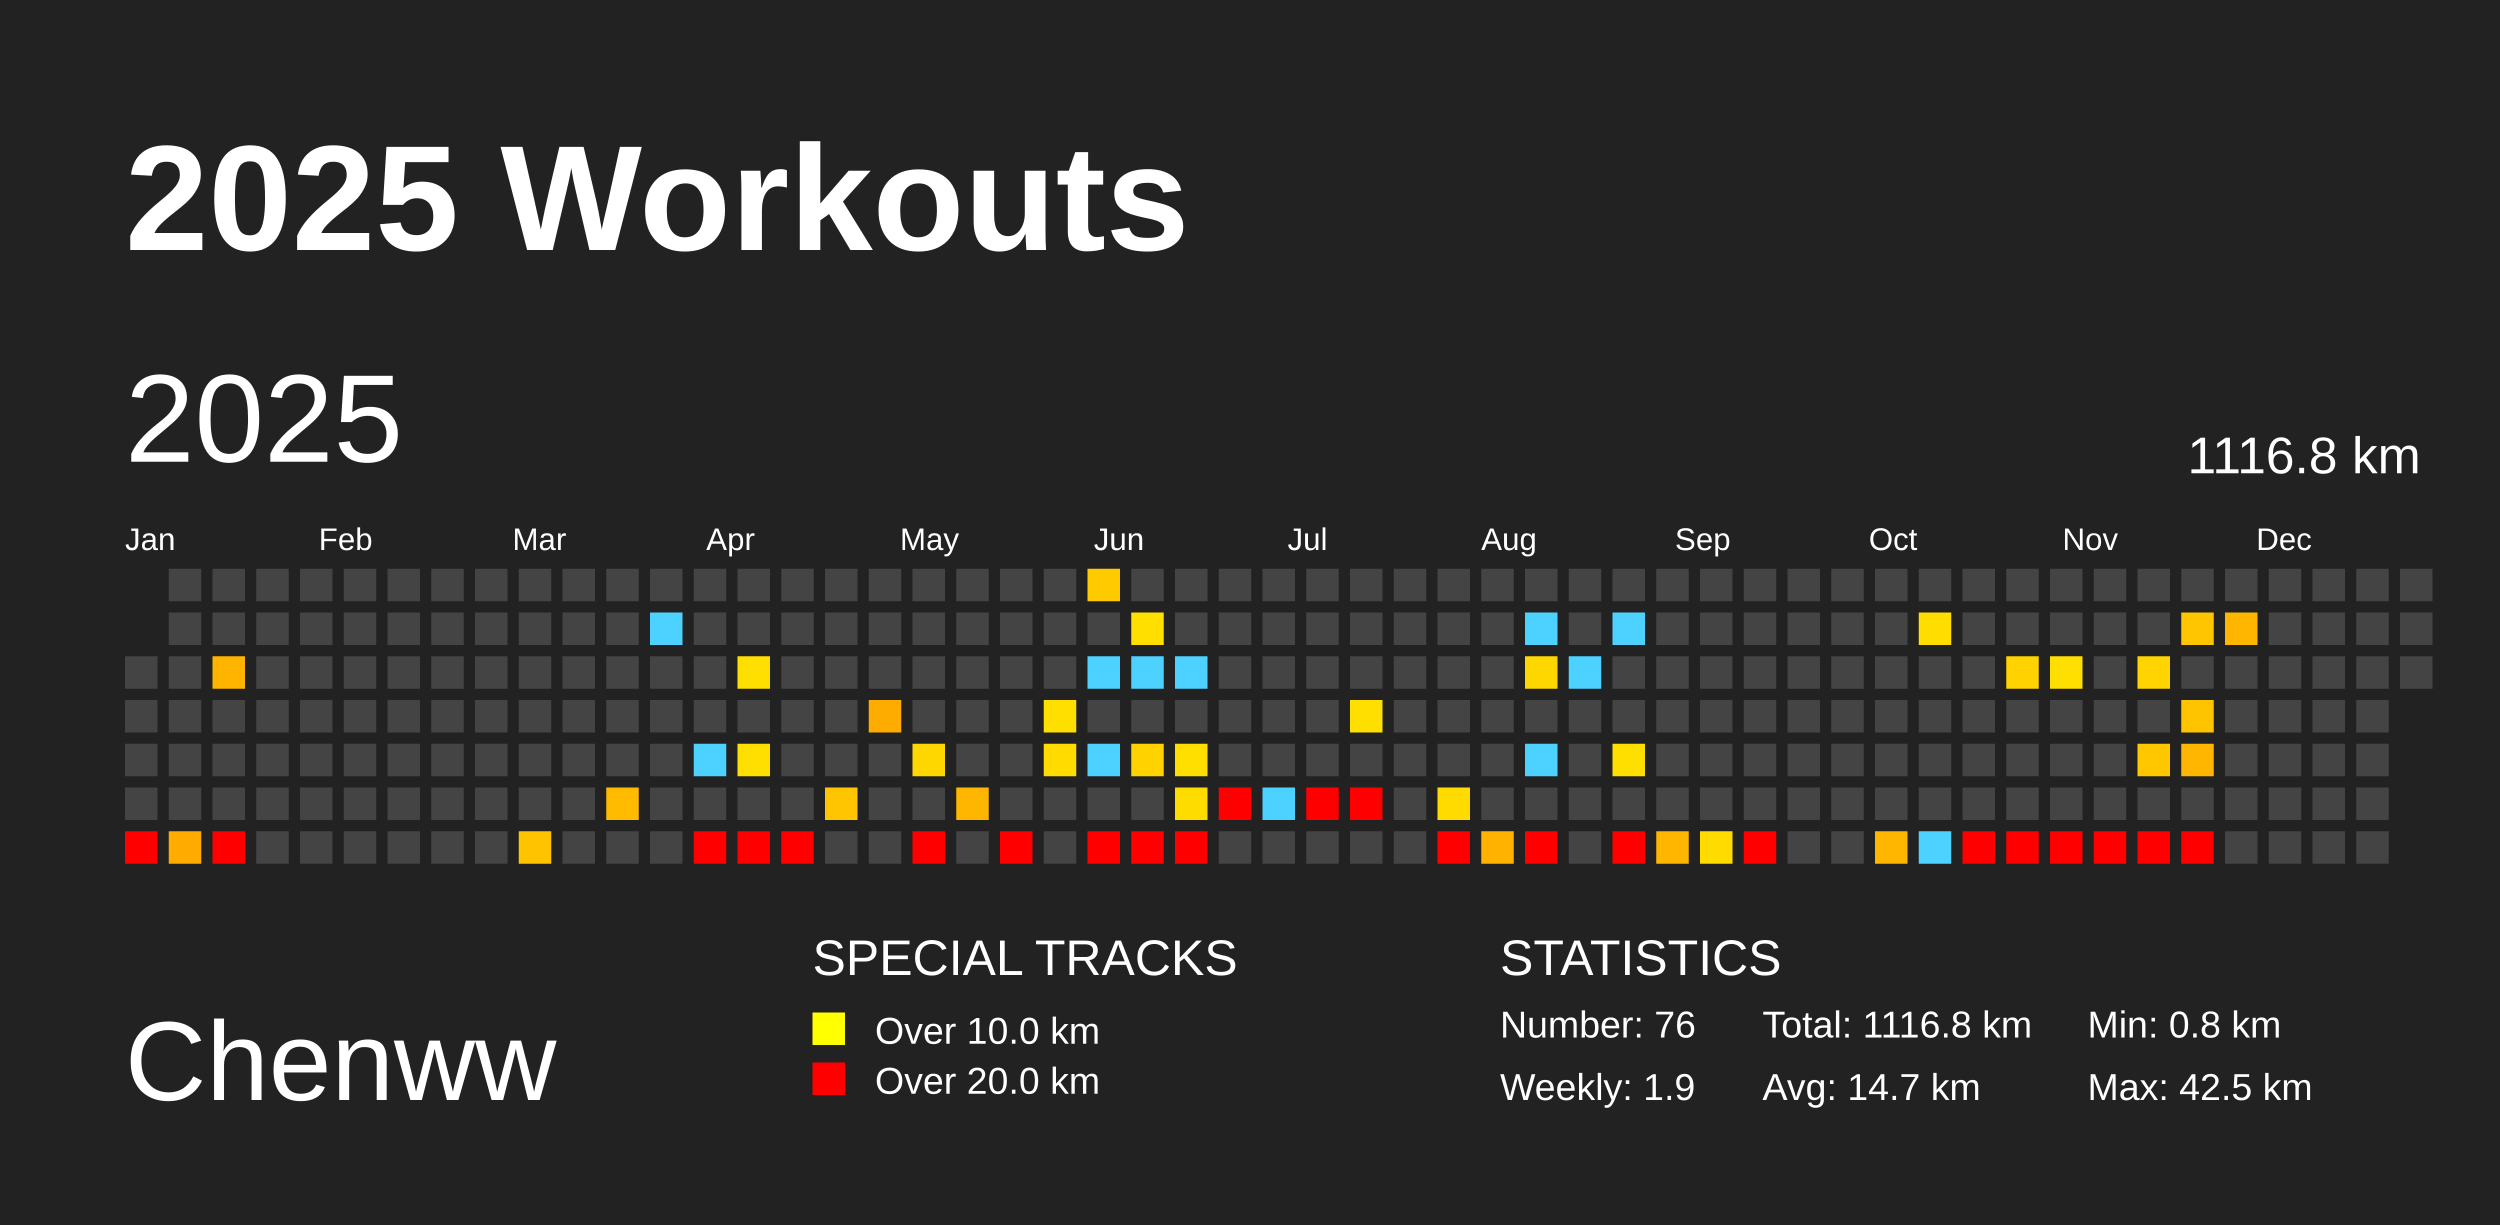
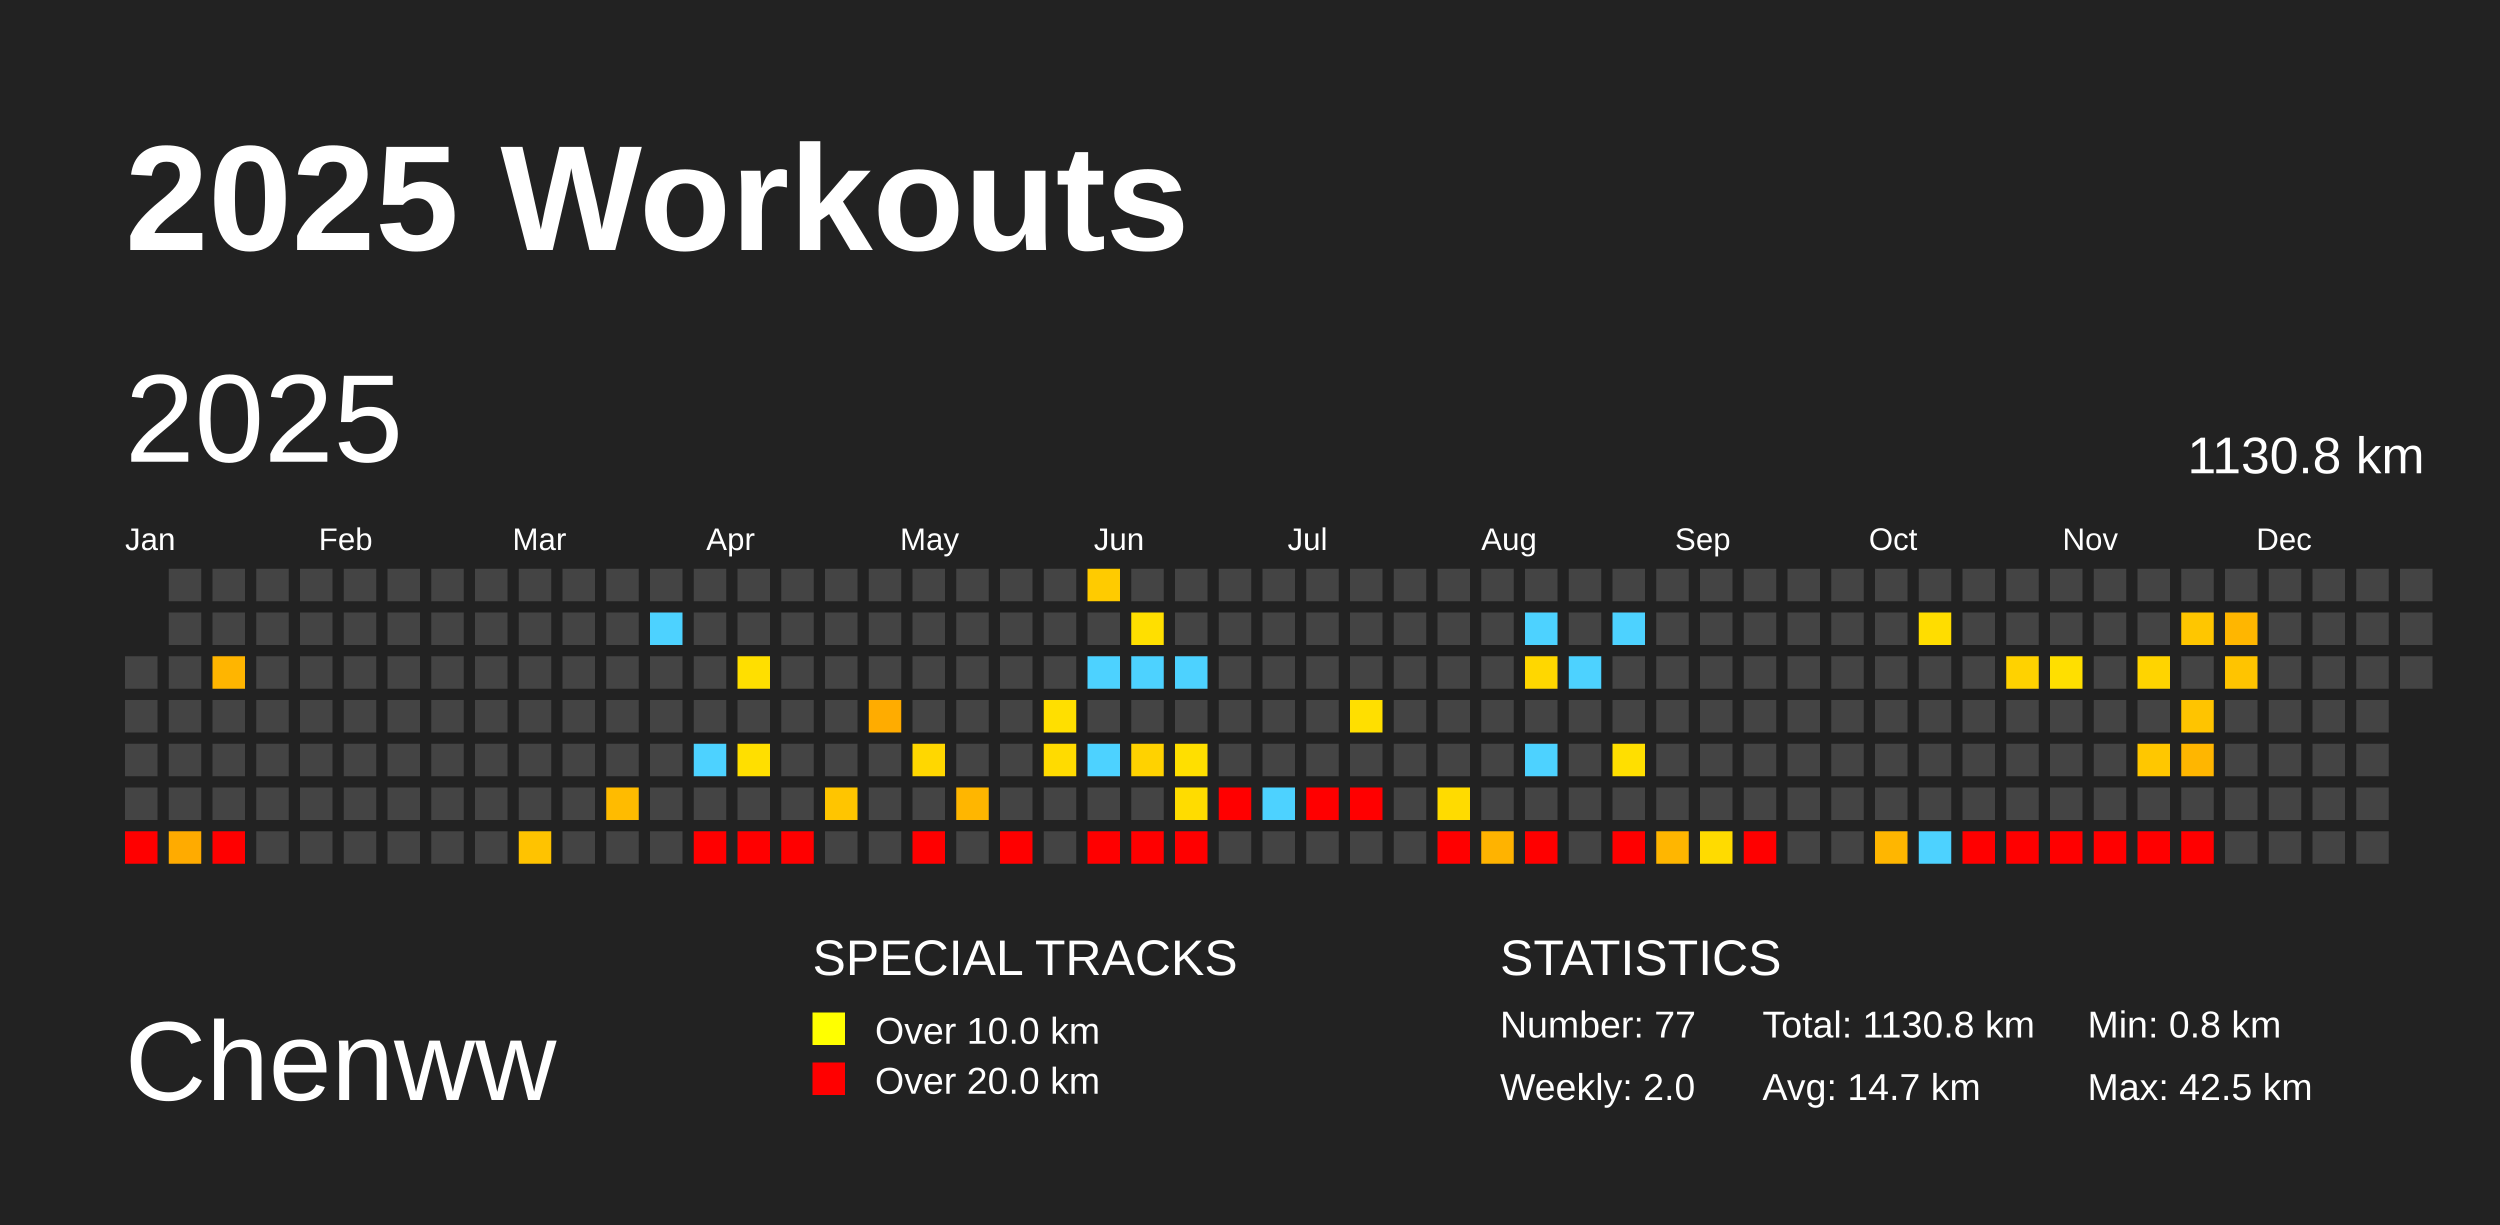
<svg xmlns="http://www.w3.org/2000/svg" baseProfile="full" height="98mm" version="1.1" viewBox="0,0,200,98" width="200mm">
  <defs />
  <rect fill="#222222" height="98" width="200" x="0" y="0" />
  <text fill="#FFFFFF" style="font-size:12px; font-family:Arial; font-weight:bold;" x="10" y="20">2025 Workouts</text>
  <text fill="#FFFFFF" style="font-size:9px; font-family:Arial" x="10" y="88">Chenww</text>
  <text fill="#FFFFFF" style="font-size:4px; font-family:Arial" x="65" y="78">SPECIAL TRACKS</text>
  <rect fill="yellow" height="2.6" width="2.6" x="65" y="81" />
  <text fill="#FFFFFF" style="font-size:3px; font-family:Arial" x="70" y="83.5">Over 10.0 km</text>
  <rect fill="red" height="2.6" width="2.6" x="65" y="85" />
  <text fill="#FFFFFF" style="font-size:3px; font-family:Arial" x="70" y="87.5">Over 20.0 km</text>
  <text fill="#FFFFFF" style="font-size:4px; font-family:Arial" x="120" y="78">STATISTICS</text>
-   <text fill="#FFFFFF" style="font-size:3px; font-family:Arial" x="120" y="83">Number: 76</text>
-   <text fill="#FFFFFF" style="font-size:3px; font-family:Arial" x="120" y="88">Weekly: 1.9</text>
-   <text fill="#FFFFFF" style="font-size:3px; font-family:Arial" x="141" y="83">Total: 1116.8 km</text>
+   <text fill="#FFFFFF" style="font-size:3px; font-family:Arial" x="120" y="83">Number: 77</text>
+   <text fill="#FFFFFF" style="font-size:3px; font-family:Arial" x="120" y="88">Weekly: 2.0</text>
+   <text fill="#FFFFFF" style="font-size:3px; font-family:Arial" x="141" y="83">Total: 1130.8 km</text>
  <text fill="#FFFFFF" style="font-size:3px; font-family:Arial" x="141" y="88">Avg: 14.7 km</text>
  <text fill="#FFFFFF" style="font-size:3px; font-family:Arial" x="167" y="83">Min: 0.8 km</text>
  <text fill="#FFFFFF" style="font-size:3px; font-family:Arial" x="167" y="88">Max: 42.5 km</text>
  <text dominant-baseline="hanging" fill="#FFFFFF" style="font-size:10.0px; font-family:Arial;" x="10" y="30">2025</text>
-   <text dominant-baseline="hanging" fill="#FFFFFF" style="font-size:4.125px; font-family:Arial;" x="175" y="35">1116.8 km</text>
+   <text dominant-baseline="hanging" fill="#FFFFFF" style="font-size:4.125px; font-family:Arial;" x="175" y="35">1130.8 km</text>
  <text fill="#FFFFFF" style="font-size:2.5px; font-family:Arial" x="10.0" y="44">Jan</text>
  <text fill="#FFFFFF" style="font-size:2.5px; font-family:Arial" x="25.5" y="44">Feb</text>
  <text fill="#FFFFFF" style="font-size:2.5px; font-family:Arial" x="41.0" y="44">Mar</text>
  <text fill="#FFFFFF" style="font-size:2.5px; font-family:Arial" x="56.5" y="44">Apr</text>
  <text fill="#FFFFFF" style="font-size:2.5px; font-family:Arial" x="72.0" y="44">May</text>
  <text fill="#FFFFFF" style="font-size:2.5px; font-family:Arial" x="87.5" y="44">Jun</text>
  <text fill="#FFFFFF" style="font-size:2.5px; font-family:Arial" x="103.0" y="44">Jul</text>
  <text fill="#FFFFFF" style="font-size:2.5px; font-family:Arial" x="118.5" y="44">Aug</text>
  <text fill="#FFFFFF" style="font-size:2.5px; font-family:Arial" x="134.0" y="44">Sep</text>
  <text fill="#FFFFFF" style="font-size:2.5px; font-family:Arial" x="149.5" y="44">Oct</text>
  <text fill="#FFFFFF" style="font-size:2.5px; font-family:Arial" x="165.0" y="44">Nov</text>
  <text fill="#FFFFFF" style="font-size:2.5px; font-family:Arial" x="180.5" y="44">Dec</text>
  <rect fill="#444444" height="2.6" width="2.6" x="10.0" y="52.5" />
  <rect fill="#444444" height="2.6" width="2.6" x="10.0" y="56.0" />
  <rect fill="#444444" height="2.6" width="2.6" x="10.0" y="59.5" />
  <rect fill="#444444" height="2.6" width="2.6" x="10.0" y="63.0" />
  <rect fill="red" height="2.6" width="2.6" x="10.0" y="66.5" />
  <rect fill="#444444" height="2.6" width="2.6" x="13.5" y="45.5" />
  <rect fill="#444444" height="2.6" width="2.6" x="13.5" y="49.0" />
  <rect fill="#444444" height="2.6" width="2.6" x="13.5" y="52.5" />
  <rect fill="#444444" height="2.6" width="2.6" x="13.5" y="56.0" />
  <rect fill="#444444" height="2.6" width="2.6" x="13.5" y="59.5" />
  <rect fill="#444444" height="2.6" width="2.6" x="13.5" y="63.0" />
  <rect fill="#ffab00" height="2.6" width="2.6" x="13.5" y="66.5" />
  <rect fill="#444444" height="2.6" width="2.6" x="17.0" y="45.5" />
  <rect fill="#444444" height="2.6" width="2.6" x="17.0" y="49.0" />
  <rect fill="#ffb500" height="2.6" width="2.6" x="17.0" y="52.5" />
  <rect fill="#444444" height="2.6" width="2.6" x="17.0" y="56.0" />
  <rect fill="#444444" height="2.6" width="2.6" x="17.0" y="59.5" />
  <rect fill="#444444" height="2.6" width="2.6" x="17.0" y="63.0" />
  <rect fill="red" height="2.6" width="2.6" x="17.0" y="66.5" />
  <rect fill="#444444" height="2.6" width="2.6" x="20.5" y="45.5" />
  <rect fill="#444444" height="2.6" width="2.6" x="20.5" y="49.0" />
  <rect fill="#444444" height="2.6" width="2.6" x="20.5" y="52.5" />
  <rect fill="#444444" height="2.6" width="2.6" x="20.5" y="56.0" />
  <rect fill="#444444" height="2.6" width="2.6" x="20.5" y="59.5" />
  <rect fill="#444444" height="2.6" width="2.6" x="20.5" y="63.0" />
  <rect fill="#444444" height="2.6" width="2.6" x="20.5" y="66.5" />
  <rect fill="#444444" height="2.6" width="2.6" x="24.0" y="45.5" />
  <rect fill="#444444" height="2.6" width="2.6" x="24.0" y="49.0" />
  <rect fill="#444444" height="2.6" width="2.6" x="24.0" y="52.5" />
  <rect fill="#444444" height="2.6" width="2.6" x="24.0" y="56.0" />
  <rect fill="#444444" height="2.6" width="2.6" x="24.0" y="59.5" />
  <rect fill="#444444" height="2.6" width="2.6" x="24.0" y="63.0" />
  <rect fill="#444444" height="2.6" width="2.6" x="24.0" y="66.5" />
  <rect fill="#444444" height="2.6" width="2.6" x="27.5" y="45.5" />
  <rect fill="#444444" height="2.6" width="2.6" x="27.5" y="49.0" />
  <rect fill="#444444" height="2.6" width="2.6" x="27.5" y="52.5" />
  <rect fill="#444444" height="2.6" width="2.6" x="27.5" y="56.0" />
  <rect fill="#444444" height="2.6" width="2.6" x="27.5" y="59.5" />
  <rect fill="#444444" height="2.6" width="2.6" x="27.5" y="63.0" />
  <rect fill="#444444" height="2.6" width="2.6" x="27.5" y="66.5" />
  <rect fill="#444444" height="2.6" width="2.6" x="31.0" y="45.5" />
  <rect fill="#444444" height="2.6" width="2.6" x="31.0" y="49.0" />
  <rect fill="#444444" height="2.6" width="2.6" x="31.0" y="52.5" />
  <rect fill="#444444" height="2.6" width="2.6" x="31.0" y="56.0" />
  <rect fill="#444444" height="2.6" width="2.6" x="31.0" y="59.5" />
  <rect fill="#444444" height="2.6" width="2.6" x="31.0" y="63.0" />
  <rect fill="#444444" height="2.6" width="2.6" x="31.0" y="66.5" />
  <rect fill="#444444" height="2.6" width="2.6" x="34.5" y="45.5" />
  <rect fill="#444444" height="2.6" width="2.6" x="34.5" y="49.0" />
  <rect fill="#444444" height="2.6" width="2.6" x="34.5" y="52.5" />
  <rect fill="#444444" height="2.6" width="2.6" x="34.5" y="56.0" />
  <rect fill="#444444" height="2.6" width="2.6" x="34.5" y="59.5" />
  <rect fill="#444444" height="2.6" width="2.6" x="34.5" y="63.0" />
  <rect fill="#444444" height="2.6" width="2.6" x="34.5" y="66.5" />
  <rect fill="#444444" height="2.6" width="2.6" x="38.0" y="45.5" />
  <rect fill="#444444" height="2.6" width="2.6" x="38.0" y="49.0" />
  <rect fill="#444444" height="2.6" width="2.6" x="38.0" y="52.5" />
  <rect fill="#444444" height="2.6" width="2.6" x="38.0" y="56.0" />
  <rect fill="#444444" height="2.6" width="2.6" x="38.0" y="59.5" />
  <rect fill="#444444" height="2.6" width="2.6" x="38.0" y="63.0" />
  <rect fill="#444444" height="2.6" width="2.6" x="38.0" y="66.5" />
  <rect fill="#444444" height="2.6" width="2.6" x="41.5" y="45.5" />
  <rect fill="#444444" height="2.6" width="2.6" x="41.5" y="49.0" />
  <rect fill="#444444" height="2.6" width="2.6" x="41.5" y="52.5" />
  <rect fill="#444444" height="2.6" width="2.6" x="41.5" y="56.0" />
  <rect fill="#444444" height="2.6" width="2.6" x="41.5" y="59.5" />
  <rect fill="#444444" height="2.6" width="2.6" x="41.5" y="63.0" />
  <rect fill="#ffc300" height="2.6" width="2.6" x="41.5" y="66.5" />
  <rect fill="#444444" height="2.6" width="2.6" x="45.0" y="45.5" />
  <rect fill="#444444" height="2.6" width="2.6" x="45.0" y="49.0" />
  <rect fill="#444444" height="2.6" width="2.6" x="45.0" y="52.5" />
  <rect fill="#444444" height="2.6" width="2.6" x="45.0" y="56.0" />
  <rect fill="#444444" height="2.6" width="2.6" x="45.0" y="59.5" />
  <rect fill="#444444" height="2.6" width="2.6" x="45.0" y="63.0" />
  <rect fill="#444444" height="2.6" width="2.6" x="45.0" y="66.5" />
  <rect fill="#444444" height="2.6" width="2.6" x="48.5" y="45.5" />
  <rect fill="#444444" height="2.6" width="2.6" x="48.5" y="49.0" />
  <rect fill="#444444" height="2.6" width="2.6" x="48.5" y="52.5" />
  <rect fill="#444444" height="2.6" width="2.6" x="48.5" y="56.0" />
  <rect fill="#444444" height="2.6" width="2.6" x="48.5" y="59.5" />
  <rect fill="#ffbb00" height="2.6" width="2.6" x="48.5" y="63.0" />
  <rect fill="#444444" height="2.6" width="2.6" x="48.5" y="66.5" />
  <rect fill="#444444" height="2.6" width="2.6" x="52.0" y="45.5" />
  <rect fill="#4dd2ff" height="2.6" width="2.6" x="52.0" y="49.0" />
  <rect fill="#444444" height="2.6" width="2.6" x="52.0" y="52.5" />
  <rect fill="#444444" height="2.6" width="2.6" x="52.0" y="56.0" />
  <rect fill="#444444" height="2.6" width="2.6" x="52.0" y="59.5" />
  <rect fill="#444444" height="2.6" width="2.6" x="52.0" y="63.0" />
  <rect fill="#444444" height="2.6" width="2.6" x="52.0" y="66.5" />
  <rect fill="#444444" height="2.6" width="2.6" x="55.5" y="45.5" />
  <rect fill="#444444" height="2.6" width="2.6" x="55.5" y="49.0" />
  <rect fill="#444444" height="2.6" width="2.6" x="55.5" y="52.5" />
  <rect fill="#444444" height="2.6" width="2.6" x="55.5" y="56.0" />
  <rect fill="#4dd2ff" height="2.6" width="2.6" x="55.5" y="59.5" />
  <rect fill="#444444" height="2.6" width="2.6" x="55.5" y="63.0" />
  <rect fill="red" height="2.6" width="2.6" x="55.5" y="66.5" />
  <rect fill="#444444" height="2.6" width="2.6" x="59.0" y="45.5" />
  <rect fill="#444444" height="2.6" width="2.6" x="59.0" y="49.0" />
  <rect fill="#ffdf00" height="2.6" width="2.6" x="59.0" y="52.5" />
  <rect fill="#444444" height="2.6" width="2.6" x="59.0" y="56.0" />
  <rect fill="#ffdf00" height="2.6" width="2.6" x="59.0" y="59.5" />
  <rect fill="#444444" height="2.6" width="2.6" x="59.0" y="63.0" />
  <rect fill="red" height="2.6" width="2.6" x="59.0" y="66.5" />
  <rect fill="#444444" height="2.6" width="2.6" x="62.5" y="45.5" />
  <rect fill="#444444" height="2.6" width="2.6" x="62.5" y="49.0" />
  <rect fill="#444444" height="2.6" width="2.6" x="62.5" y="52.5" />
  <rect fill="#444444" height="2.6" width="2.6" x="62.5" y="56.0" />
  <rect fill="#444444" height="2.6" width="2.6" x="62.5" y="59.5" />
  <rect fill="#444444" height="2.6" width="2.6" x="62.5" y="63.0" />
  <rect fill="red" height="2.6" width="2.6" x="62.5" y="66.5" />
  <rect fill="#444444" height="2.6" width="2.6" x="66.0" y="45.5" />
  <rect fill="#444444" height="2.6" width="2.6" x="66.0" y="49.0" />
  <rect fill="#444444" height="2.6" width="2.6" x="66.0" y="52.5" />
  <rect fill="#444444" height="2.6" width="2.6" x="66.0" y="56.0" />
  <rect fill="#444444" height="2.6" width="2.6" x="66.0" y="59.5" />
  <rect fill="#ffc500" height="2.6" width="2.6" x="66.0" y="63.0" />
  <rect fill="#444444" height="2.6" width="2.6" x="66.0" y="66.5" />
  <rect fill="#444444" height="2.6" width="2.6" x="69.5" y="45.5" />
  <rect fill="#444444" height="2.6" width="2.6" x="69.5" y="49.0" />
  <rect fill="#444444" height="2.6" width="2.6" x="69.5" y="52.5" />
  <rect fill="#ffac00" height="2.6" width="2.6" x="69.5" y="56.0" />
  <rect fill="#444444" height="2.6" width="2.6" x="69.5" y="59.5" />
  <rect fill="#444444" height="2.6" width="2.6" x="69.5" y="63.0" />
  <rect fill="#444444" height="2.6" width="2.6" x="69.5" y="66.5" />
  <rect fill="#444444" height="2.6" width="2.6" x="73.0" y="45.5" />
  <rect fill="#444444" height="2.6" width="2.6" x="73.0" y="49.0" />
  <rect fill="#444444" height="2.6" width="2.6" x="73.0" y="52.5" />
  <rect fill="#444444" height="2.6" width="2.6" x="73.0" y="56.0" />
  <rect fill="#ffd700" height="2.6" width="2.6" x="73.0" y="59.5" />
  <rect fill="#444444" height="2.6" width="2.6" x="73.0" y="63.0" />
  <rect fill="red" height="2.6" width="2.6" x="73.0" y="66.5" />
  <rect fill="#444444" height="2.6" width="2.6" x="76.5" y="45.5" />
  <rect fill="#444444" height="2.6" width="2.6" x="76.5" y="49.0" />
  <rect fill="#444444" height="2.6" width="2.6" x="76.5" y="52.5" />
  <rect fill="#444444" height="2.6" width="2.6" x="76.5" y="56.0" />
  <rect fill="#444444" height="2.6" width="2.6" x="76.5" y="59.5" />
  <rect fill="#ffb600" height="2.6" width="2.6" x="76.5" y="63.0" />
  <rect fill="#444444" height="2.6" width="2.6" x="76.5" y="66.5" />
  <rect fill="#444444" height="2.6" width="2.6" x="80.0" y="45.5" />
  <rect fill="#444444" height="2.6" width="2.6" x="80.0" y="49.0" />
  <rect fill="#444444" height="2.6" width="2.6" x="80.0" y="52.5" />
  <rect fill="#444444" height="2.6" width="2.6" x="80.0" y="56.0" />
  <rect fill="#444444" height="2.6" width="2.6" x="80.0" y="59.5" />
  <rect fill="#444444" height="2.6" width="2.6" x="80.0" y="63.0" />
  <rect fill="red" height="2.6" width="2.6" x="80.0" y="66.5" />
  <rect fill="#444444" height="2.6" width="2.6" x="83.5" y="45.5" />
  <rect fill="#444444" height="2.6" width="2.6" x="83.5" y="49.0" />
  <rect fill="#444444" height="2.6" width="2.6" x="83.5" y="52.5" />
  <rect fill="#ffdf00" height="2.6" width="2.6" x="83.5" y="56.0" />
  <rect fill="#ffdb00" height="2.6" width="2.6" x="83.5" y="59.5" />
  <rect fill="#444444" height="2.6" width="2.6" x="83.5" y="63.0" />
  <rect fill="#444444" height="2.6" width="2.6" x="83.5" y="66.5" />
  <rect fill="#ffcb00" height="2.6" width="2.6" x="87.0" y="45.5" />
  <rect fill="#444444" height="2.6" width="2.6" x="87.0" y="49.0" />
  <rect fill="#4dd2ff" height="2.6" width="2.6" x="87.0" y="52.5" />
  <rect fill="#444444" height="2.6" width="2.6" x="87.0" y="56.0" />
  <rect fill="#4dd2ff" height="2.6" width="2.6" x="87.0" y="59.5" />
  <rect fill="#444444" height="2.6" width="2.6" x="87.0" y="63.0" />
  <rect fill="red" height="2.6" width="2.6" x="87.0" y="66.5" />
  <rect fill="#444444" height="2.6" width="2.6" x="90.5" y="45.5" />
  <rect fill="#ffdf00" height="2.6" width="2.6" x="90.5" y="49.0" />
  <rect fill="#4dd2ff" height="2.6" width="2.6" x="90.5" y="52.5" />
  <rect fill="#444444" height="2.6" width="2.6" x="90.5" y="56.0" />
  <rect fill="#ffd200" height="2.6" width="2.6" x="90.5" y="59.5" />
  <rect fill="#444444" height="2.6" width="2.6" x="90.5" y="63.0" />
  <rect fill="red" height="2.6" width="2.6" x="90.5" y="66.5" />
  <rect fill="#444444" height="2.6" width="2.6" x="94.0" y="45.5" />
  <rect fill="#444444" height="2.6" width="2.6" x="94.0" y="49.0" />
  <rect fill="#4dd2ff" height="2.6" width="2.6" x="94.0" y="52.5" />
  <rect fill="#444444" height="2.6" width="2.6" x="94.0" y="56.0" />
  <rect fill="#ffdf00" height="2.6" width="2.6" x="94.0" y="59.5" />
  <rect fill="#ffdc00" height="2.6" width="2.6" x="94.0" y="63.0" />
  <rect fill="red" height="2.6" width="2.6" x="94.0" y="66.5" />
  <rect fill="#444444" height="2.6" width="2.6" x="97.5" y="45.5" />
  <rect fill="#444444" height="2.6" width="2.6" x="97.5" y="49.0" />
  <rect fill="#444444" height="2.6" width="2.6" x="97.5" y="52.5" />
  <rect fill="#444444" height="2.6" width="2.6" x="97.5" y="56.0" />
  <rect fill="#444444" height="2.6" width="2.6" x="97.5" y="59.5" />
  <rect fill="red" height="2.6" width="2.6" x="97.5" y="63.0" />
  <rect fill="#444444" height="2.6" width="2.6" x="97.5" y="66.5" />
  <rect fill="#444444" height="2.6" width="2.6" x="101.0" y="45.5" />
  <rect fill="#444444" height="2.6" width="2.6" x="101.0" y="49.0" />
  <rect fill="#444444" height="2.6" width="2.6" x="101.0" y="52.5" />
  <rect fill="#444444" height="2.6" width="2.6" x="101.0" y="56.0" />
  <rect fill="#444444" height="2.6" width="2.6" x="101.0" y="59.5" />
  <rect fill="#4dd2ff" height="2.6" width="2.6" x="101.0" y="63.0" />
  <rect fill="#444444" height="2.6" width="2.6" x="101.0" y="66.5" />
  <rect fill="#444444" height="2.6" width="2.6" x="104.5" y="45.5" />
  <rect fill="#444444" height="2.6" width="2.6" x="104.5" y="49.0" />
  <rect fill="#444444" height="2.6" width="2.6" x="104.5" y="52.5" />
  <rect fill="#444444" height="2.6" width="2.6" x="104.5" y="56.0" />
  <rect fill="#444444" height="2.6" width="2.6" x="104.5" y="59.5" />
  <rect fill="red" height="2.6" width="2.6" x="104.5" y="63.0" />
  <rect fill="#444444" height="2.6" width="2.6" x="104.5" y="66.5" />
  <rect fill="#444444" height="2.6" width="2.6" x="108.0" y="45.5" />
  <rect fill="#444444" height="2.6" width="2.6" x="108.0" y="49.0" />
  <rect fill="#444444" height="2.6" width="2.6" x="108.0" y="52.5" />
  <rect fill="#ffdf00" height="2.6" width="2.6" x="108.0" y="56.0" />
  <rect fill="#444444" height="2.6" width="2.6" x="108.0" y="59.5" />
  <rect fill="red" height="2.6" width="2.6" x="108.0" y="63.0" />
  <rect fill="#444444" height="2.6" width="2.6" x="108.0" y="66.5" />
  <rect fill="#444444" height="2.6" width="2.6" x="111.5" y="45.5" />
  <rect fill="#444444" height="2.6" width="2.6" x="111.5" y="49.0" />
  <rect fill="#444444" height="2.6" width="2.6" x="111.5" y="52.5" />
  <rect fill="#444444" height="2.6" width="2.6" x="111.5" y="56.0" />
  <rect fill="#444444" height="2.6" width="2.6" x="111.5" y="59.5" />
  <rect fill="#444444" height="2.6" width="2.6" x="111.5" y="63.0" />
  <rect fill="#444444" height="2.6" width="2.6" x="111.5" y="66.5" />
  <rect fill="#444444" height="2.6" width="2.6" x="115.0" y="45.5" />
  <rect fill="#444444" height="2.6" width="2.6" x="115.0" y="49.0" />
  <rect fill="#444444" height="2.6" width="2.6" x="115.0" y="52.5" />
  <rect fill="#444444" height="2.6" width="2.6" x="115.0" y="56.0" />
  <rect fill="#444444" height="2.6" width="2.6" x="115.0" y="59.5" />
  <rect fill="#ffdb00" height="2.6" width="2.6" x="115.0" y="63.0" />
  <rect fill="red" height="2.6" width="2.6" x="115.0" y="66.5" />
  <rect fill="#444444" height="2.6" width="2.6" x="118.5" y="45.5" />
  <rect fill="#444444" height="2.6" width="2.6" x="118.5" y="49.0" />
  <rect fill="#444444" height="2.6" width="2.6" x="118.5" y="52.5" />
  <rect fill="#444444" height="2.6" width="2.6" x="118.5" y="56.0" />
  <rect fill="#444444" height="2.6" width="2.6" x="118.5" y="59.5" />
  <rect fill="#444444" height="2.6" width="2.6" x="118.5" y="63.0" />
  <rect fill="#ffb300" height="2.6" width="2.6" x="118.5" y="66.5" />
  <rect fill="#444444" height="2.6" width="2.6" x="122.0" y="45.5" />
  <rect fill="#4dd2ff" height="2.6" width="2.6" x="122.0" y="49.0" />
  <rect fill="#ffd700" height="2.6" width="2.6" x="122.0" y="52.5" />
  <rect fill="#444444" height="2.6" width="2.6" x="122.0" y="56.0" />
  <rect fill="#4dd2ff" height="2.6" width="2.6" x="122.0" y="59.5" />
  <rect fill="#444444" height="2.6" width="2.6" x="122.0" y="63.0" />
  <rect fill="red" height="2.6" width="2.6" x="122.0" y="66.5" />
  <rect fill="#444444" height="2.6" width="2.6" x="125.5" y="45.5" />
  <rect fill="#444444" height="2.6" width="2.6" x="125.5" y="49.0" />
  <rect fill="#4dd2ff" height="2.6" width="2.6" x="125.5" y="52.5" />
  <rect fill="#444444" height="2.6" width="2.6" x="125.5" y="56.0" />
  <rect fill="#444444" height="2.6" width="2.6" x="125.5" y="59.5" />
  <rect fill="#444444" height="2.6" width="2.6" x="125.5" y="63.0" />
  <rect fill="#444444" height="2.6" width="2.6" x="125.5" y="66.5" />
  <rect fill="#444444" height="2.6" width="2.6" x="129.0" y="45.5" />
  <rect fill="#4dd2ff" height="2.6" width="2.6" x="129.0" y="49.0" />
  <rect fill="#444444" height="2.6" width="2.6" x="129.0" y="52.5" />
  <rect fill="#444444" height="2.6" width="2.6" x="129.0" y="56.0" />
  <rect fill="#ffdf00" height="2.6" width="2.6" x="129.0" y="59.5" />
  <rect fill="#444444" height="2.6" width="2.6" x="129.0" y="63.0" />
  <rect fill="red" height="2.6" width="2.6" x="129.0" y="66.5" />
  <rect fill="#444444" height="2.6" width="2.6" x="132.5" y="45.5" />
  <rect fill="#444444" height="2.6" width="2.6" x="132.5" y="49.0" />
  <rect fill="#444444" height="2.6" width="2.6" x="132.5" y="52.5" />
  <rect fill="#444444" height="2.6" width="2.6" x="132.5" y="56.0" />
  <rect fill="#444444" height="2.6" width="2.6" x="132.5" y="59.5" />
  <rect fill="#444444" height="2.6" width="2.6" x="132.5" y="63.0" />
  <rect fill="#ffb600" height="2.6" width="2.6" x="132.5" y="66.5" />
  <rect fill="#444444" height="2.6" width="2.6" x="136.0" y="45.5" />
  <rect fill="#444444" height="2.6" width="2.6" x="136.0" y="49.0" />
  <rect fill="#444444" height="2.6" width="2.6" x="136.0" y="52.5" />
  <rect fill="#444444" height="2.6" width="2.6" x="136.0" y="56.0" />
  <rect fill="#444444" height="2.6" width="2.6" x="136.0" y="59.5" />
  <rect fill="#444444" height="2.6" width="2.6" x="136.0" y="63.0" />
  <rect fill="#ffdb00" height="2.6" width="2.6" x="136.0" y="66.5" />
  <rect fill="#444444" height="2.6" width="2.6" x="139.5" y="45.5" />
  <rect fill="#444444" height="2.6" width="2.6" x="139.5" y="49.0" />
  <rect fill="#444444" height="2.6" width="2.6" x="139.5" y="52.5" />
  <rect fill="#444444" height="2.6" width="2.6" x="139.5" y="56.0" />
  <rect fill="#444444" height="2.6" width="2.6" x="139.5" y="59.5" />
  <rect fill="#444444" height="2.6" width="2.6" x="139.5" y="63.0" />
  <rect fill="red" height="2.6" width="2.6" x="139.5" y="66.5" />
  <rect fill="#444444" height="2.6" width="2.6" x="143.0" y="45.5" />
  <rect fill="#444444" height="2.6" width="2.6" x="143.0" y="49.0" />
  <rect fill="#444444" height="2.6" width="2.6" x="143.0" y="52.5" />
  <rect fill="#444444" height="2.6" width="2.6" x="143.0" y="56.0" />
  <rect fill="#444444" height="2.6" width="2.6" x="143.0" y="59.5" />
  <rect fill="#444444" height="2.6" width="2.6" x="143.0" y="63.0" />
  <rect fill="#444444" height="2.6" width="2.6" x="143.0" y="66.5" />
  <rect fill="#444444" height="2.6" width="2.6" x="146.5" y="45.5" />
  <rect fill="#444444" height="2.6" width="2.6" x="146.5" y="49.0" />
  <rect fill="#444444" height="2.6" width="2.6" x="146.5" y="52.5" />
  <rect fill="#444444" height="2.6" width="2.6" x="146.5" y="56.0" />
  <rect fill="#444444" height="2.6" width="2.6" x="146.5" y="59.5" />
  <rect fill="#444444" height="2.6" width="2.6" x="146.5" y="63.0" />
  <rect fill="#444444" height="2.6" width="2.6" x="146.5" y="66.5" />
  <rect fill="#444444" height="2.6" width="2.6" x="150.0" y="45.5" />
  <rect fill="#444444" height="2.6" width="2.6" x="150.0" y="49.0" />
  <rect fill="#444444" height="2.6" width="2.6" x="150.0" y="52.5" />
  <rect fill="#444444" height="2.6" width="2.6" x="150.0" y="56.0" />
  <rect fill="#444444" height="2.6" width="2.6" x="150.0" y="59.5" />
  <rect fill="#444444" height="2.6" width="2.6" x="150.0" y="63.0" />
  <rect fill="#ffb600" height="2.6" width="2.6" x="150.0" y="66.5" />
  <rect fill="#444444" height="2.6" width="2.6" x="153.5" y="45.5" />
  <rect fill="#ffdd00" height="2.6" width="2.6" x="153.5" y="49.0" />
  <rect fill="#444444" height="2.6" width="2.6" x="153.5" y="52.5" />
  <rect fill="#444444" height="2.6" width="2.6" x="153.5" y="56.0" />
  <rect fill="#444444" height="2.6" width="2.6" x="153.5" y="59.5" />
  <rect fill="#444444" height="2.6" width="2.6" x="153.5" y="63.0" />
  <rect fill="#4dd2ff" height="2.6" width="2.6" x="153.5" y="66.5" />
  <rect fill="#444444" height="2.6" width="2.6" x="157.0" y="45.5" />
  <rect fill="#444444" height="2.6" width="2.6" x="157.0" y="49.0" />
  <rect fill="#444444" height="2.6" width="2.6" x="157.0" y="52.5" />
  <rect fill="#444444" height="2.6" width="2.6" x="157.0" y="56.0" />
  <rect fill="#444444" height="2.6" width="2.6" x="157.0" y="59.5" />
  <rect fill="#444444" height="2.6" width="2.6" x="157.0" y="63.0" />
  <rect fill="red" height="2.6" width="2.6" x="157.0" y="66.5" />
  <rect fill="#444444" height="2.6" width="2.6" x="160.5" y="45.5" />
  <rect fill="#444444" height="2.6" width="2.6" x="160.5" y="49.0" />
  <rect fill="#ffd200" height="2.6" width="2.6" x="160.5" y="52.5" />
  <rect fill="#444444" height="2.6" width="2.6" x="160.5" y="56.0" />
  <rect fill="#444444" height="2.6" width="2.6" x="160.5" y="59.5" />
  <rect fill="#444444" height="2.6" width="2.6" x="160.5" y="63.0" />
  <rect fill="red" height="2.6" width="2.6" x="160.5" y="66.5" />
  <rect fill="#444444" height="2.6" width="2.6" x="164.0" y="45.5" />
  <rect fill="#444444" height="2.6" width="2.6" x="164.0" y="49.0" />
  <rect fill="#ffdf00" height="2.6" width="2.6" x="164.0" y="52.5" />
  <rect fill="#444444" height="2.6" width="2.6" x="164.0" y="56.0" />
  <rect fill="#444444" height="2.6" width="2.6" x="164.0" y="59.5" />
  <rect fill="#444444" height="2.6" width="2.6" x="164.0" y="63.0" />
  <rect fill="red" height="2.6" width="2.6" x="164.0" y="66.5" />
  <rect fill="#444444" height="2.6" width="2.6" x="167.5" y="45.5" />
  <rect fill="#444444" height="2.6" width="2.6" x="167.5" y="49.0" />
  <rect fill="#444444" height="2.6" width="2.6" x="167.5" y="52.5" />
  <rect fill="#444444" height="2.6" width="2.6" x="167.5" y="56.0" />
  <rect fill="#444444" height="2.6" width="2.6" x="167.5" y="59.5" />
  <rect fill="#444444" height="2.6" width="2.6" x="167.5" y="63.0" />
  <rect fill="red" height="2.6" width="2.6" x="167.5" y="66.5" />
  <rect fill="#444444" height="2.6" width="2.6" x="171.0" y="45.5" />
  <rect fill="#444444" height="2.6" width="2.6" x="171.0" y="49.0" />
  <rect fill="#ffd400" height="2.6" width="2.6" x="171.0" y="52.5" />
  <rect fill="#444444" height="2.6" width="2.6" x="171.0" y="56.0" />
  <rect fill="#ffc700" height="2.6" width="2.6" x="171.0" y="59.5" />
  <rect fill="#444444" height="2.6" width="2.6" x="171.0" y="63.0" />
  <rect fill="red" height="2.6" width="2.6" x="171.0" y="66.5" />
  <rect fill="#444444" height="2.6" width="2.6" x="174.5" y="45.5" />
  <rect fill="#ffc600" height="2.6" width="2.6" x="174.5" y="49.0" />
  <rect fill="#444444" height="2.6" width="2.6" x="174.5" y="52.5" />
  <rect fill="#ffc400" height="2.6" width="2.6" x="174.5" y="56.0" />
  <rect fill="#ffb600" height="2.6" width="2.6" x="174.5" y="59.5" />
  <rect fill="#444444" height="2.6" width="2.6" x="174.5" y="63.0" />
  <rect fill="red" height="2.6" width="2.6" x="174.5" y="66.5" />
  <rect fill="#444444" height="2.6" width="2.6" x="178.0" y="45.5" />
  <rect fill="#ffb600" height="2.6" width="2.6" x="178.0" y="49.0" />
-   <rect fill="#444444" height="2.6" width="2.6" x="178.0" y="52.5" />
+   <rect fill="#ffc400" height="2.6" width="2.6" x="178.0" y="52.5" />
  <rect fill="#444444" height="2.6" width="2.6" x="178.0" y="56.0" />
  <rect fill="#444444" height="2.6" width="2.6" x="178.0" y="59.5" />
  <rect fill="#444444" height="2.6" width="2.6" x="178.0" y="63.0" />
  <rect fill="#444444" height="2.6" width="2.6" x="178.0" y="66.5" />
  <rect fill="#444444" height="2.6" width="2.6" x="181.5" y="45.5" />
  <rect fill="#444444" height="2.6" width="2.6" x="181.5" y="49.0" />
  <rect fill="#444444" height="2.6" width="2.6" x="181.5" y="52.5" />
  <rect fill="#444444" height="2.6" width="2.6" x="181.5" y="56.0" />
  <rect fill="#444444" height="2.6" width="2.6" x="181.5" y="59.5" />
  <rect fill="#444444" height="2.6" width="2.6" x="181.5" y="63.0" />
  <rect fill="#444444" height="2.6" width="2.6" x="181.5" y="66.5" />
  <rect fill="#444444" height="2.6" width="2.6" x="185.0" y="45.5" />
  <rect fill="#444444" height="2.6" width="2.6" x="185.0" y="49.0" />
  <rect fill="#444444" height="2.6" width="2.6" x="185.0" y="52.5" />
  <rect fill="#444444" height="2.6" width="2.6" x="185.0" y="56.0" />
  <rect fill="#444444" height="2.6" width="2.6" x="185.0" y="59.5" />
  <rect fill="#444444" height="2.6" width="2.6" x="185.0" y="63.0" />
  <rect fill="#444444" height="2.6" width="2.6" x="185.0" y="66.5" />
  <rect fill="#444444" height="2.6" width="2.6" x="188.5" y="45.5" />
  <rect fill="#444444" height="2.6" width="2.6" x="188.5" y="49.0" />
  <rect fill="#444444" height="2.6" width="2.6" x="188.5" y="52.5" />
  <rect fill="#444444" height="2.6" width="2.6" x="188.5" y="56.0" />
  <rect fill="#444444" height="2.6" width="2.6" x="188.5" y="59.5" />
  <rect fill="#444444" height="2.6" width="2.6" x="188.5" y="63.0" />
  <rect fill="#444444" height="2.6" width="2.6" x="188.5" y="66.5" />
  <rect fill="#444444" height="2.6" width="2.6" x="192.0" y="45.5" />
  <rect fill="#444444" height="2.6" width="2.6" x="192.0" y="49.0" />
  <rect fill="#444444" height="2.6" width="2.6" x="192.0" y="52.5" />
</svg>
